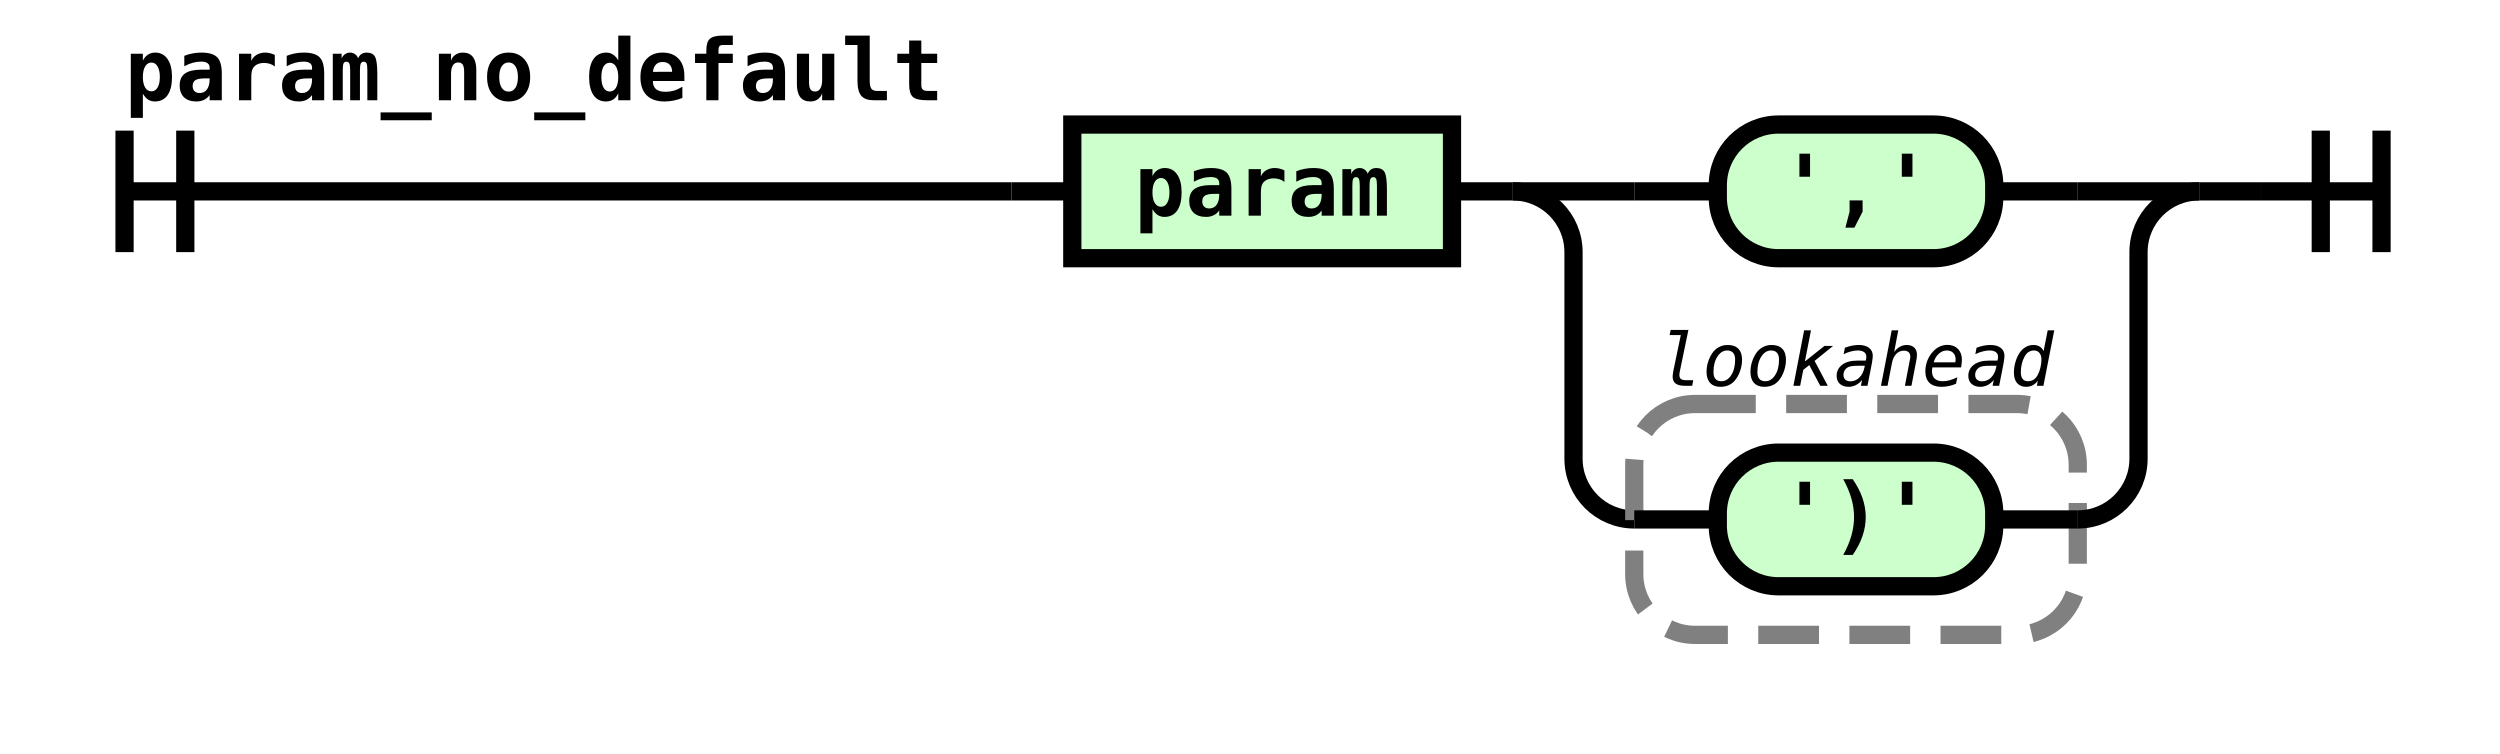
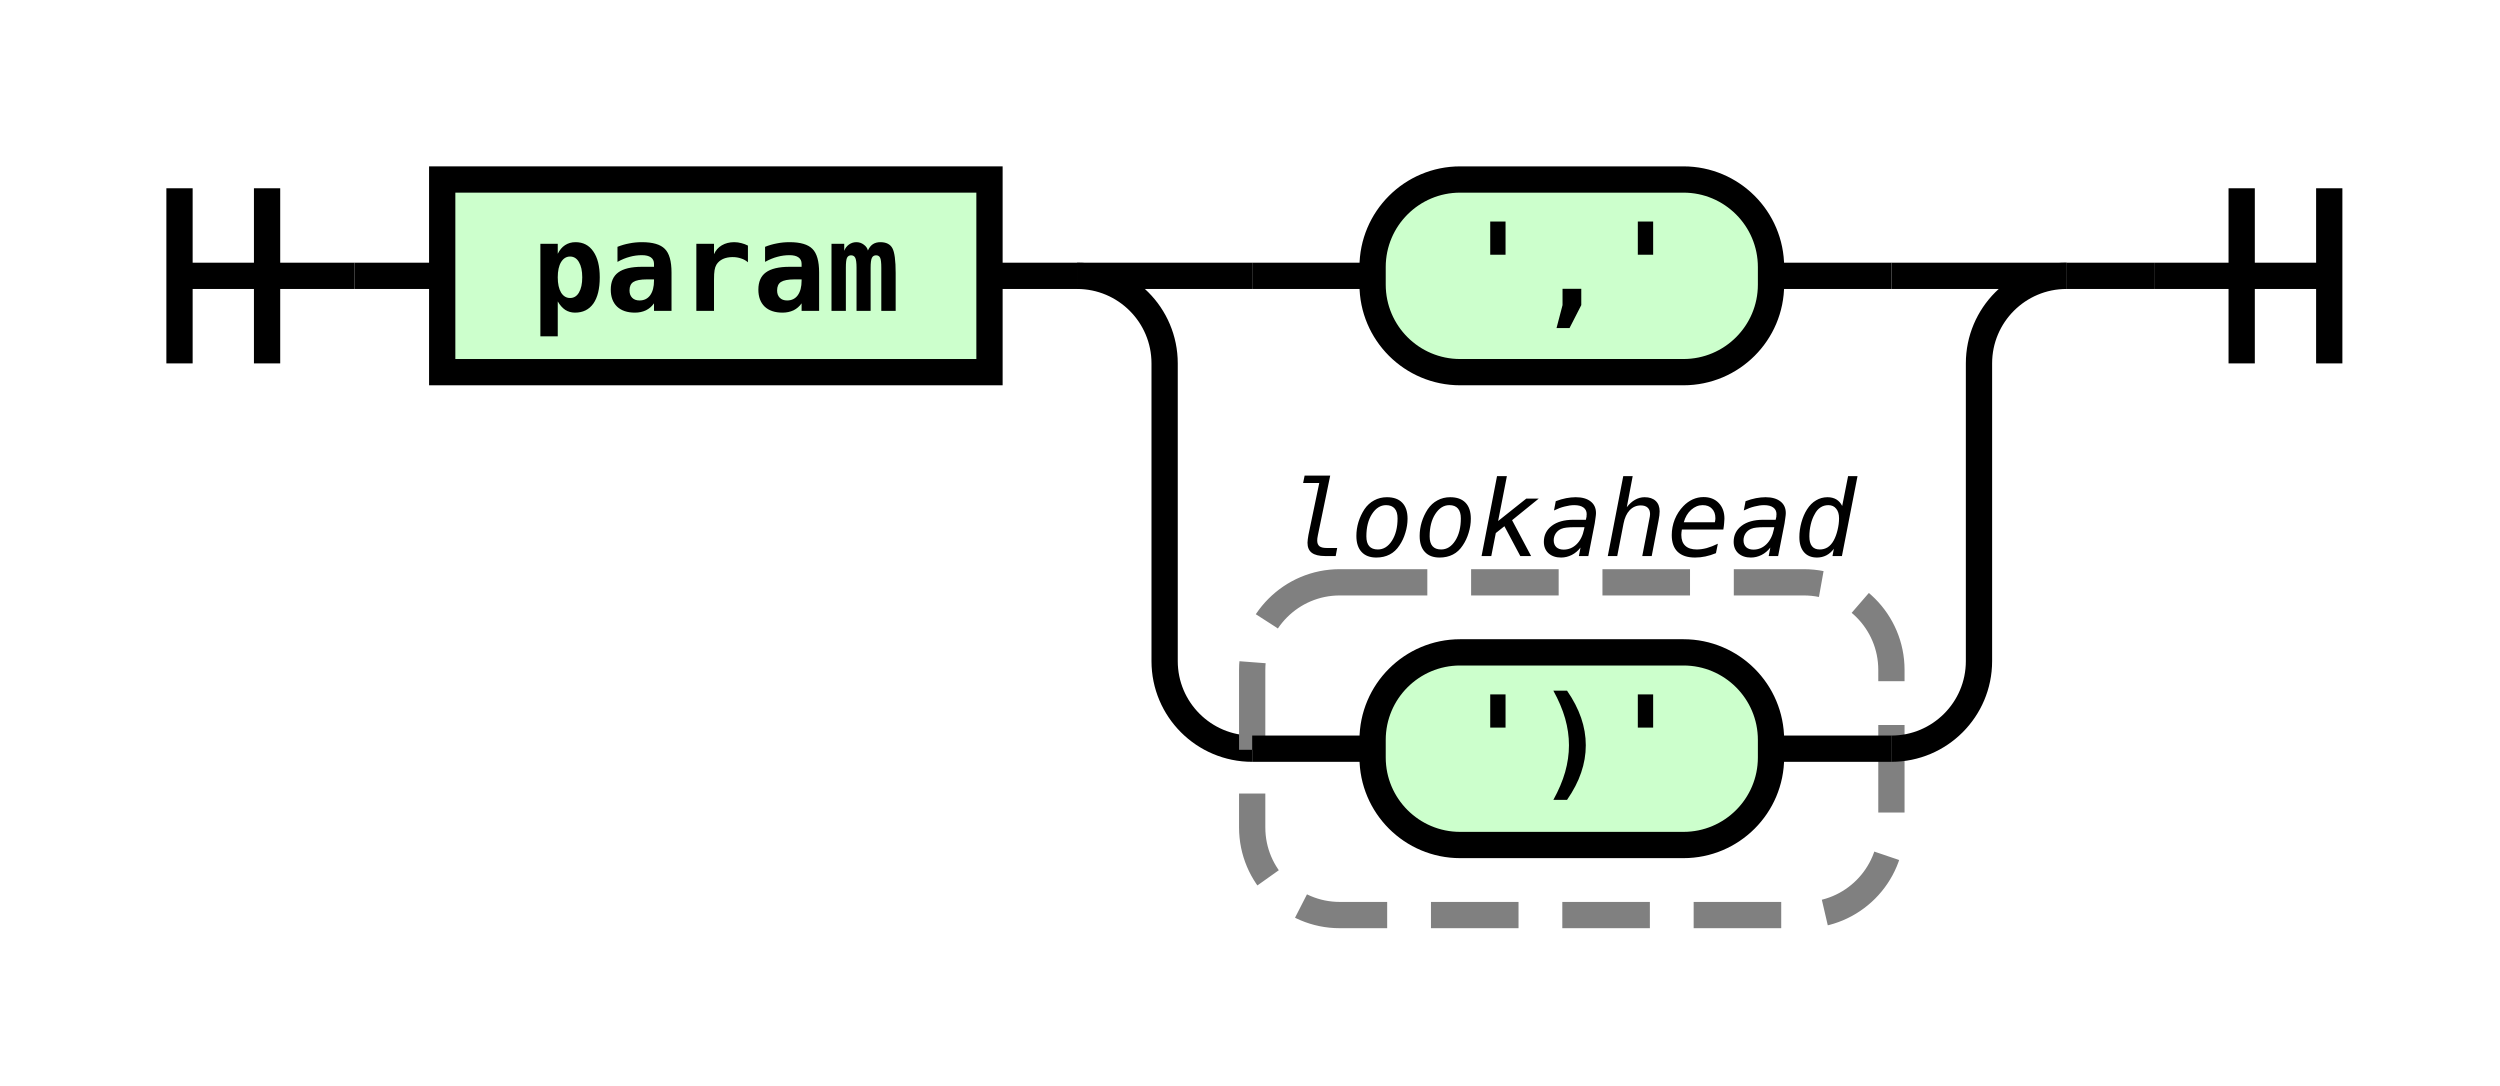
- <svg xmlns="http://www.w3.org/2000/svg" class="railroad-diagram" height="124" viewBox="0 0 411.5 124" width="411.5">
+ <svg xmlns="http://www.w3.org/2000/svg" class="railroad-diagram" height="124" viewBox="0 0 285.5 124" width="285.5">
  <g transform="translate(.5 .5)">
    <g>
-       <path d="M20 21v20m10 -20v20m-10 -10h146.0" />
-       <text style="text-anchor:start" x="20" y="16">param_no_default</text>
+       <path d="M20 21v20m10 -20v20m-10 -10h20" />
    </g>
-     <path d="M166.0 31h10" />
+     <path d="M40 31h10" />
    <g>
-       <path d="M176.0 31h0.0" />
-       <path d="M361.5 31h0.0" />
+       <path d="M50 31h0.0" />
+       <path d="M235.5 31h0.0" />
      <g class="non-terminal ">
-         <path d="M176.0 31h0.0" />
-         <path d="M238.5 31h0.0" />
-         <rect height="22" width="62.5" x="176" y="20" />
-         <text x="207.25" y="35">param</text>
+         <path d="M50.0 31h0.0" />
+         <path d="M112.5 31h0.0" />
+         <rect height="22" width="62.5" x="50" y="20" />
+         <text x="81.25" y="35">param</text>
      </g>
-       <path d="M238.5 31h10" />
+       <path d="M112.5 31h10" />
      <g>
-         <path d="M248.5 31h0.0" />
-         <path d="M361.5 31h0.0" />
-         <path d="M248.5 31h20" />
+         <path d="M122.5 31h0.0" />
+         <path d="M235.5 31h0.0" />
+         <path d="M122.5 31h20" />
        <g class="terminal ">
-           <path d="M268.5 31h13.75" />
-           <path d="M327.75 31h13.75" />
-           <rect height="22" rx="10" ry="10" width="45.5" x="282.25" y="20" />
-           <text x="305" y="35">','</text>
+           <path d="M142.5 31h13.75" />
+           <path d="M201.75 31h13.75" />
+           <rect height="22" rx="10" ry="10" width="45.5" x="156.25" y="20" />
+           <text x="179" y="35">','</text>
        </g>
-         <path d="M341.5 31h20" />
-         <path d="M248.5 31a10 10 0 0 1 10 10v34a10 10 0 0 0 10 10" />
+         <path d="M215.5 31h20" />
+         <path d="M122.5 31a10 10 0 0 1 10 10v34a10 10 0 0 0 10 10" />
        <g>
-           <path d="M268.5 85h0.0" />
-           <path d="M341.5 85h0.0" />
-           <rect class="group-box" height="38" rx="10" ry="10" width="73" x="268.5" y="66" />
+           <path d="M142.5 85h0.0" />
+           <path d="M215.5 85h0.0" />
+           <rect class="group-box" height="38" rx="10" ry="10" width="73" x="142.5" y="66" />
          <g class="terminal ">
-             <path d="M268.5 85h13.75" />
-             <path d="M327.75 85h13.75" />
-             <rect height="22" rx="10" ry="10" width="45.5" x="282.25" y="74" />
-             <text x="305" y="89">')'</text>
+             <path d="M142.5 85h13.75" />
+             <path d="M201.75 85h13.75" />
+             <rect height="22" rx="10" ry="10" width="45.5" x="156.25" y="74" />
+             <text x="179" y="89">')'</text>
          </g>
          <g class="non-terminal ">
-             <path d="M268.5 58h0.0" />
-             <path d="M341.5 58h0.0" />
-             <text class="comment" x="305" y="63">lookahead</text>
+             <path d="M142.5 58h0.0" />
+             <path d="M215.5 58h0.0" />
+             <text class="comment" x="179" y="63">lookahead</text>
          </g>
        </g>
-         <path d="M341.5 85a10 10 0 0 0 10 -10v-34a10 10 0 0 1 10 -10" />
+         <path d="M215.5 85a10 10 0 0 0 10 -10v-34a10 10 0 0 1 10 -10" />
      </g>
    </g>
-     <path d="M361.5 31h10" />
-     <path d="M 371.5 31 h 20 m -10 -10 v 20 m 10 -20 v 20" />
+     <path d="M235.5 31h10" />
+     <path d="M 245.5 31 h 20 m -10 -10 v 20 m 10 -20 v 20" />
  </g>
  <style>/*  */
	svg.railroad-diagram {
		background-color:hsl(30,20%,95%);
	}
	svg.railroad-diagram path {
		stroke-width:3;
		stroke:black;
		fill:rgba(0,0,0,0);
	}
	svg.railroad-diagram text {
		font:bold 14px monospace;
		text-anchor:middle;
	}
	svg.railroad-diagram text.label{
		text-anchor:start;
	}
	svg.railroad-diagram text.comment{
		font:italic 12px monospace;
	}
	svg.railroad-diagram rect{
		stroke-width:3;
		stroke:black;
		fill:hsl(120,100%,90%);
	}
	svg.railroad-diagram rect.group-box {
		stroke: gray;
		stroke-dasharray: 10 5;
		fill: none;
	}

/*  */
</style>
</svg>
